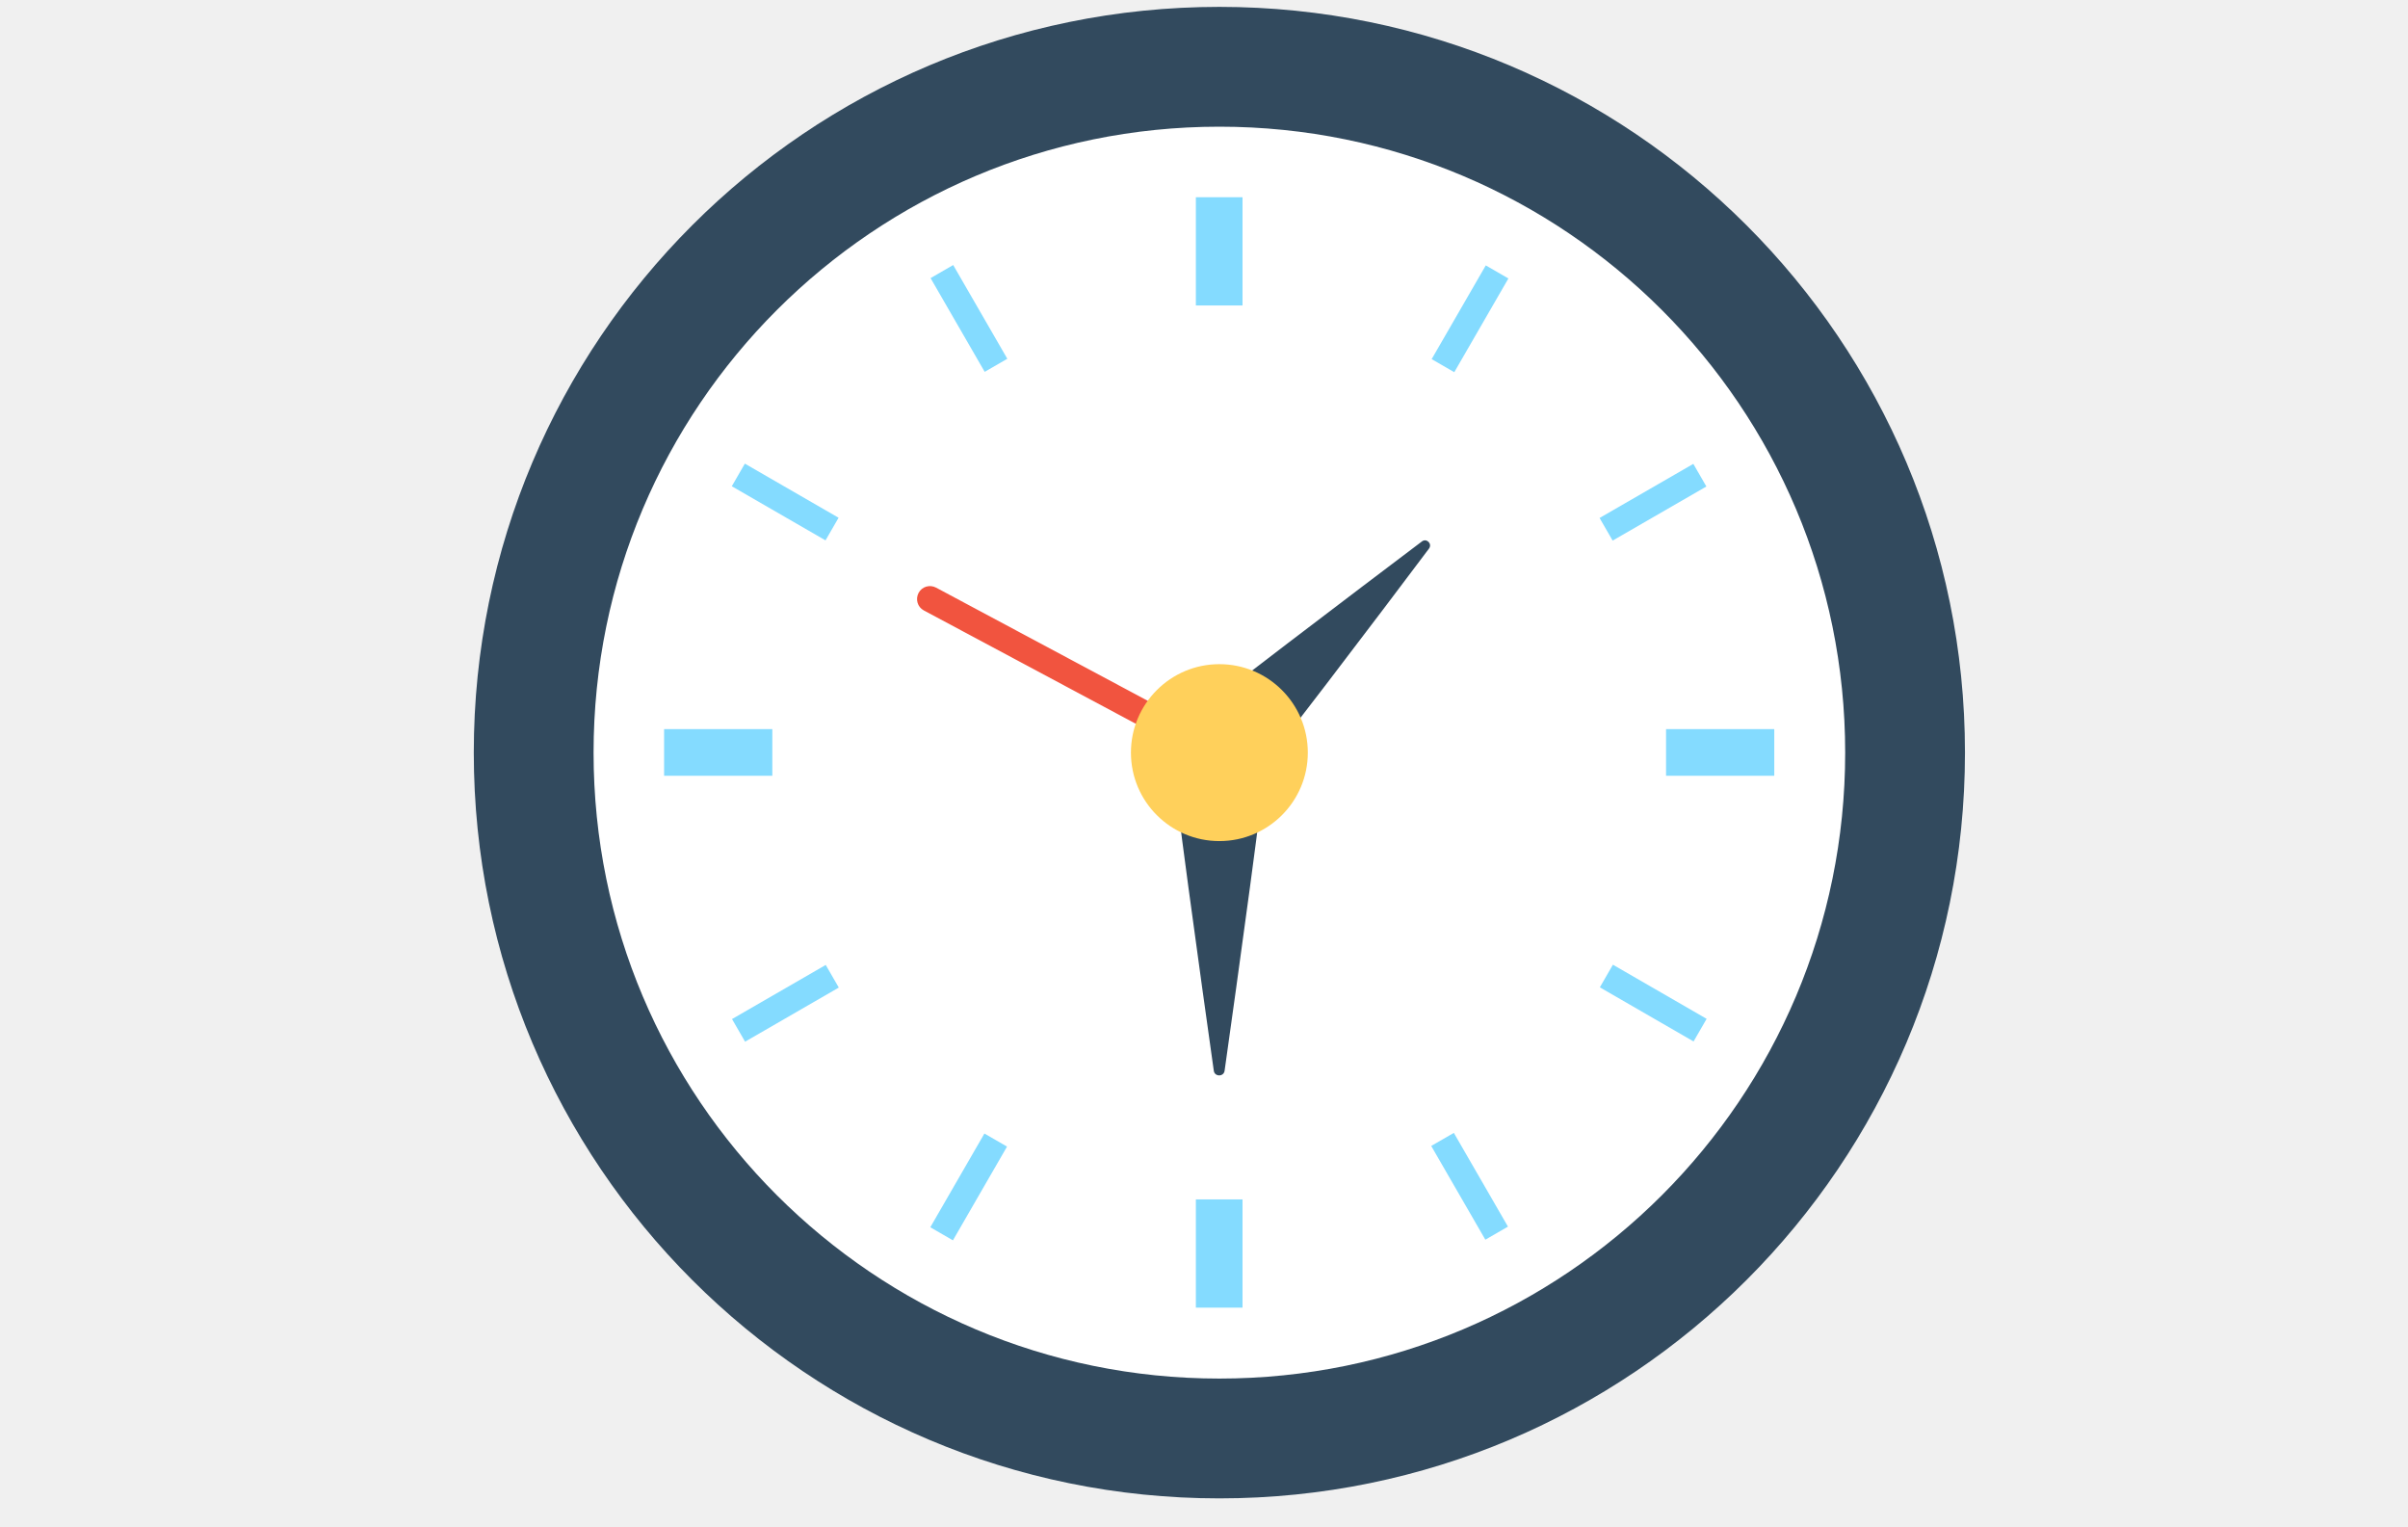
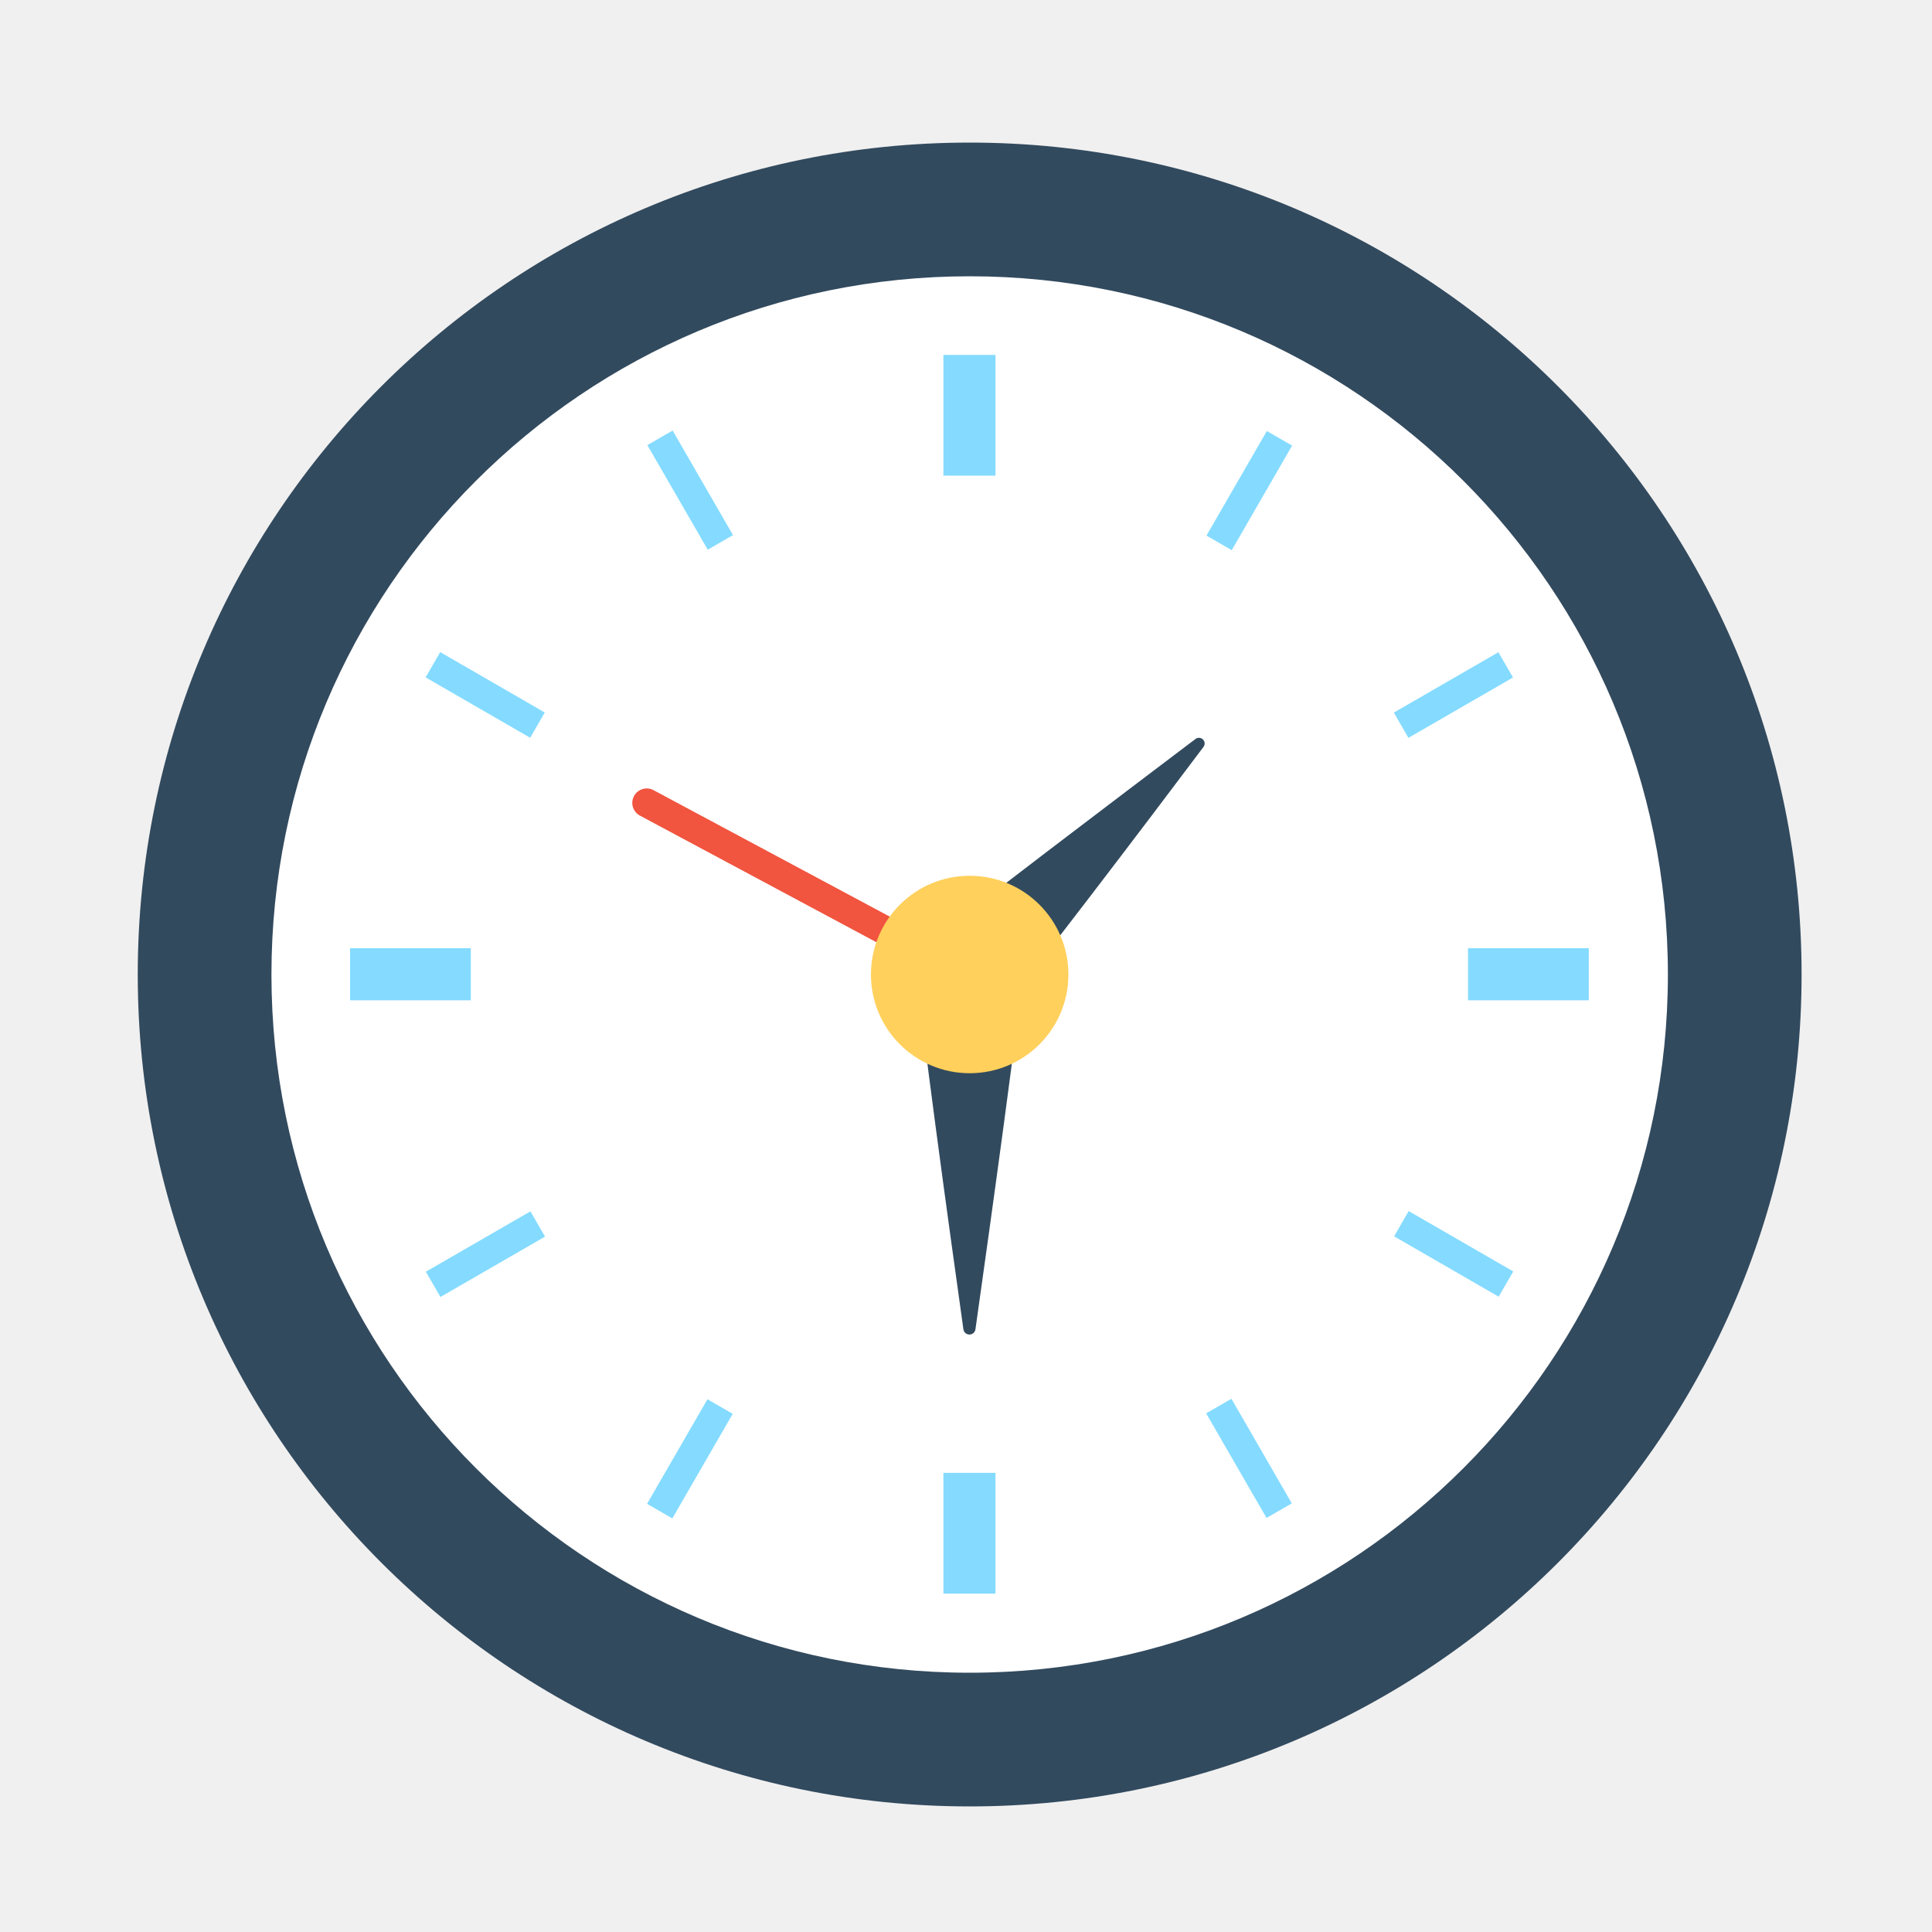
- <svg xmlns="http://www.w3.org/2000/svg" version="1.1" id="レイヤー_1" x="0px" y="0px" width="350px" height="221.875px" viewBox="0 0 350 221.875" enable-background="new 0 0 350 221.875" xml:space="preserve">
-   <g>
-     <g>
-       <circle fill="#324A5E" cx="177.235" cy="109.37" r="108.371" />
-     </g>
-     <g>
-       <circle fill="#FFFFFF" cx="177.235" cy="109.37" r="90.96" />
-     </g>
-     <g>
-       <path fill="#324A5E" d="M184.016,109.642c0,2.928-4.231,33.249-6.021,45.941c-0.109,0.921-1.465,0.921-1.573,0    c-1.791-12.692-6.021-42.959-6.021-45.941c0-3.742,3.039-6.781,6.78-6.781C180.978,102.86,184.016,105.899,184.016,109.642z" />
-     </g>
-     <g>
-       <path fill="#324A5E" d="M173.275,104.379c1.898-1.898,24.082-18.657,33.413-25.708c0.649-0.489,1.518,0.324,1.028,1.031    c-6.995,9.329-23.811,31.512-25.708,33.41c-2.387,2.387-6.346,2.387-8.733,0C170.888,110.672,170.888,106.767,173.275,104.379z" />
-     </g>
-     <g>
-       <rect x="173.818" y="28.661" fill="#84DBFF" width="6.78" height="15.729" />
-     </g>
-     <g>
-       <rect x="173.818" y="174.295" fill="#84DBFF" width="6.78" height="15.729" />
-     </g>
-     <g>
-       <rect x="242.159" y="105.953" fill="#84DBFF" width="15.729" height="6.78" />
-     </g>
-     <g>
-       <rect x="96.526" y="105.953" fill="#84DBFF" width="15.73" height="6.78" />
-     </g>
-     <g>
-       <rect x="138.929" y="38.415" transform="matrix(-0.8659 0.5001 -0.5001 -0.8659 285.9227 15.9209)" fill="#84DBFF" width="3.798" height="15.731" />
-     </g>
-     <g>
-       <rect x="211.71" y="164.537" transform="matrix(-0.866 0.5001 -0.5001 -0.866 484.8055 214.8625)" fill="#84DBFF" width="3.796" height="15.729" />
-     </g>
-     <g>
-       <rect x="112.228" y="65.092" transform="matrix(-0.5 0.866 -0.866 -0.5 234.3693 10.5952)" fill="#84DBFF" width="3.796" height="15.729" />
-     </g>
-     <g>
-       <rect x="238.392" y="137.903" transform="matrix(-0.5 0.866 -0.866 -0.5 486.6765 10.5577)" fill="#84DBFF" width="3.797" height="15.73" />
-     </g>
-     <g>
-       <rect x="112.258" y="137.939" transform="matrix(0.5 0.866 -0.866 0.5 183.3452 -25.9618)" fill="#84DBFF" width="3.797" height="15.729" />
-     </g>
-     <g>
-       <rect x="238.355" y="65.106" transform="matrix(0.4998 0.8662 -0.8662 0.4998 183.3876 -171.5955)" fill="#84DBFF" width="3.797" height="15.73" />
-     </g>
-     <g>
-       <rect x="138.897" y="164.603" transform="matrix(0.8661 0.5 -0.5 0.8661 105.0854 -47.29)" fill="#84DBFF" width="3.797" height="15.729" />
-     </g>
-     <g>
-       <rect x="211.76" y="38.462" transform="matrix(0.866 0.5001 -0.5001 0.866 51.8064 -100.6428)" fill="#84DBFF" width="3.797" height="15.729" />
-     </g>
-     <g>
-       <path fill="#F1543F" d="M178.373,108.014l-42.306-22.617c-0.922-0.488-2.061-0.163-2.55,0.759c-0.488,0.921-0.163,2.06,0.759,2.55    l42.308,22.617c0.271,0.163,0.596,0.217,0.867,0.217c0.65,0,1.302-0.379,1.627-0.975    C179.621,109.588,179.295,108.503,178.373,108.014z" />
-     </g>
-     <g>
-       <circle fill="#FFD05B" cx="177.235" cy="109.37" r="12.855" />
-     </g>
-   </g>
+ <svg xmlns="http://www.w3.org/2000/svg" id="レイヤー_1" data-name="レイヤー 1" viewBox="0 0 200 200">
+   <defs>
+     <style>.cls-1{fill:#324a5e;}.cls-2{fill:#fff;}.cls-3{fill:#84dbff;}.cls-4{fill:#f1543f;}.cls-5{fill:#ffd05b;}</style>
+   </defs>
+   <circle class="cls-1" cx="100.38" cy="100.88" r="86.12" />
+   <circle class="cls-2" cx="100.38" cy="100.88" r="72.28" />
+   <path class="cls-1" d="M105.77,101.09c0,2.33-3.37,26.43-4.79,36.51a.63.63,0,0,1-1.25,0C98.31,127.52,95,103.47,95,101.09a5.41,5.41,0,0,1,10.82,0Z" />
+   <path class="cls-1" d="M97.23,96.91c1.51-1.51,19.14-14.82,26.55-20.43a.59.59,0,0,1,.82.82c-5.56,7.42-18.92,25-20.43,26.55a4.91,4.91,0,0,1-6.94-6.94Z" />
+   <rect class="cls-3" x="97.66" y="36.74" width="5.39" height="12.5" />
+   <rect class="cls-3" x="97.66" y="152.47" width="5.39" height="12.5" />
+   <rect class="cls-3" x="151.97" y="98.16" width="12.5" height="5.39" />
+   <rect class="cls-3" x="36.24" y="98.16" width="12.5" height="5.39" />
+   <rect class="cls-3" x="69.94" y="44.49" width="3.02" height="12.5" transform="translate(-15.8 42.52) rotate(-30)" />
+   <rect class="cls-3" x="127.78" y="144.72" width="3.02" height="12.5" transform="translate(-58.16 84.87) rotate(-30)" />
+   <rect class="cls-3" x="48.72" y="65.69" width="3.02" height="12.5" transform="translate(-37.19 79.47) rotate(-60)" />
+   <rect class="cls-3" x="148.98" y="123.55" width="3.02" height="12.5" transform="translate(-37.17 195.23) rotate(-60)" />
+   <rect class="cls-3" x="44" y="128.32" width="12.5" height="3.02" transform="translate(-58.18 42.52) rotate(-30)" />
+   <rect class="cls-3" x="144.21" y="70.44" width="12.5" height="3.02" transform="translate(-15.82 84.87) rotate(-30)" />
+   <rect class="cls-3" x="65.17" y="149.51" width="12.5" height="3.02" transform="translate(-95.08 137.36) rotate(-60)" />
+   <rect class="cls-3" x="123.07" y="49.27" width="12.5" height="3.02" transform="translate(20.69 137.39) rotate(-60)" />
+   <path class="cls-4" d="M101.28,99.8l-33.62-18a1.49,1.49,0,0,0-1.42,2.63l33.62,18a1.38,1.38,0,0,0,.69.17,1.49,1.49,0,0,0,1.29-.77A1.42,1.42,0,0,0,101.28,99.8Z" />
+   <circle class="cls-5" cx="100.38" cy="100.88" r="10.22" />
</svg>
